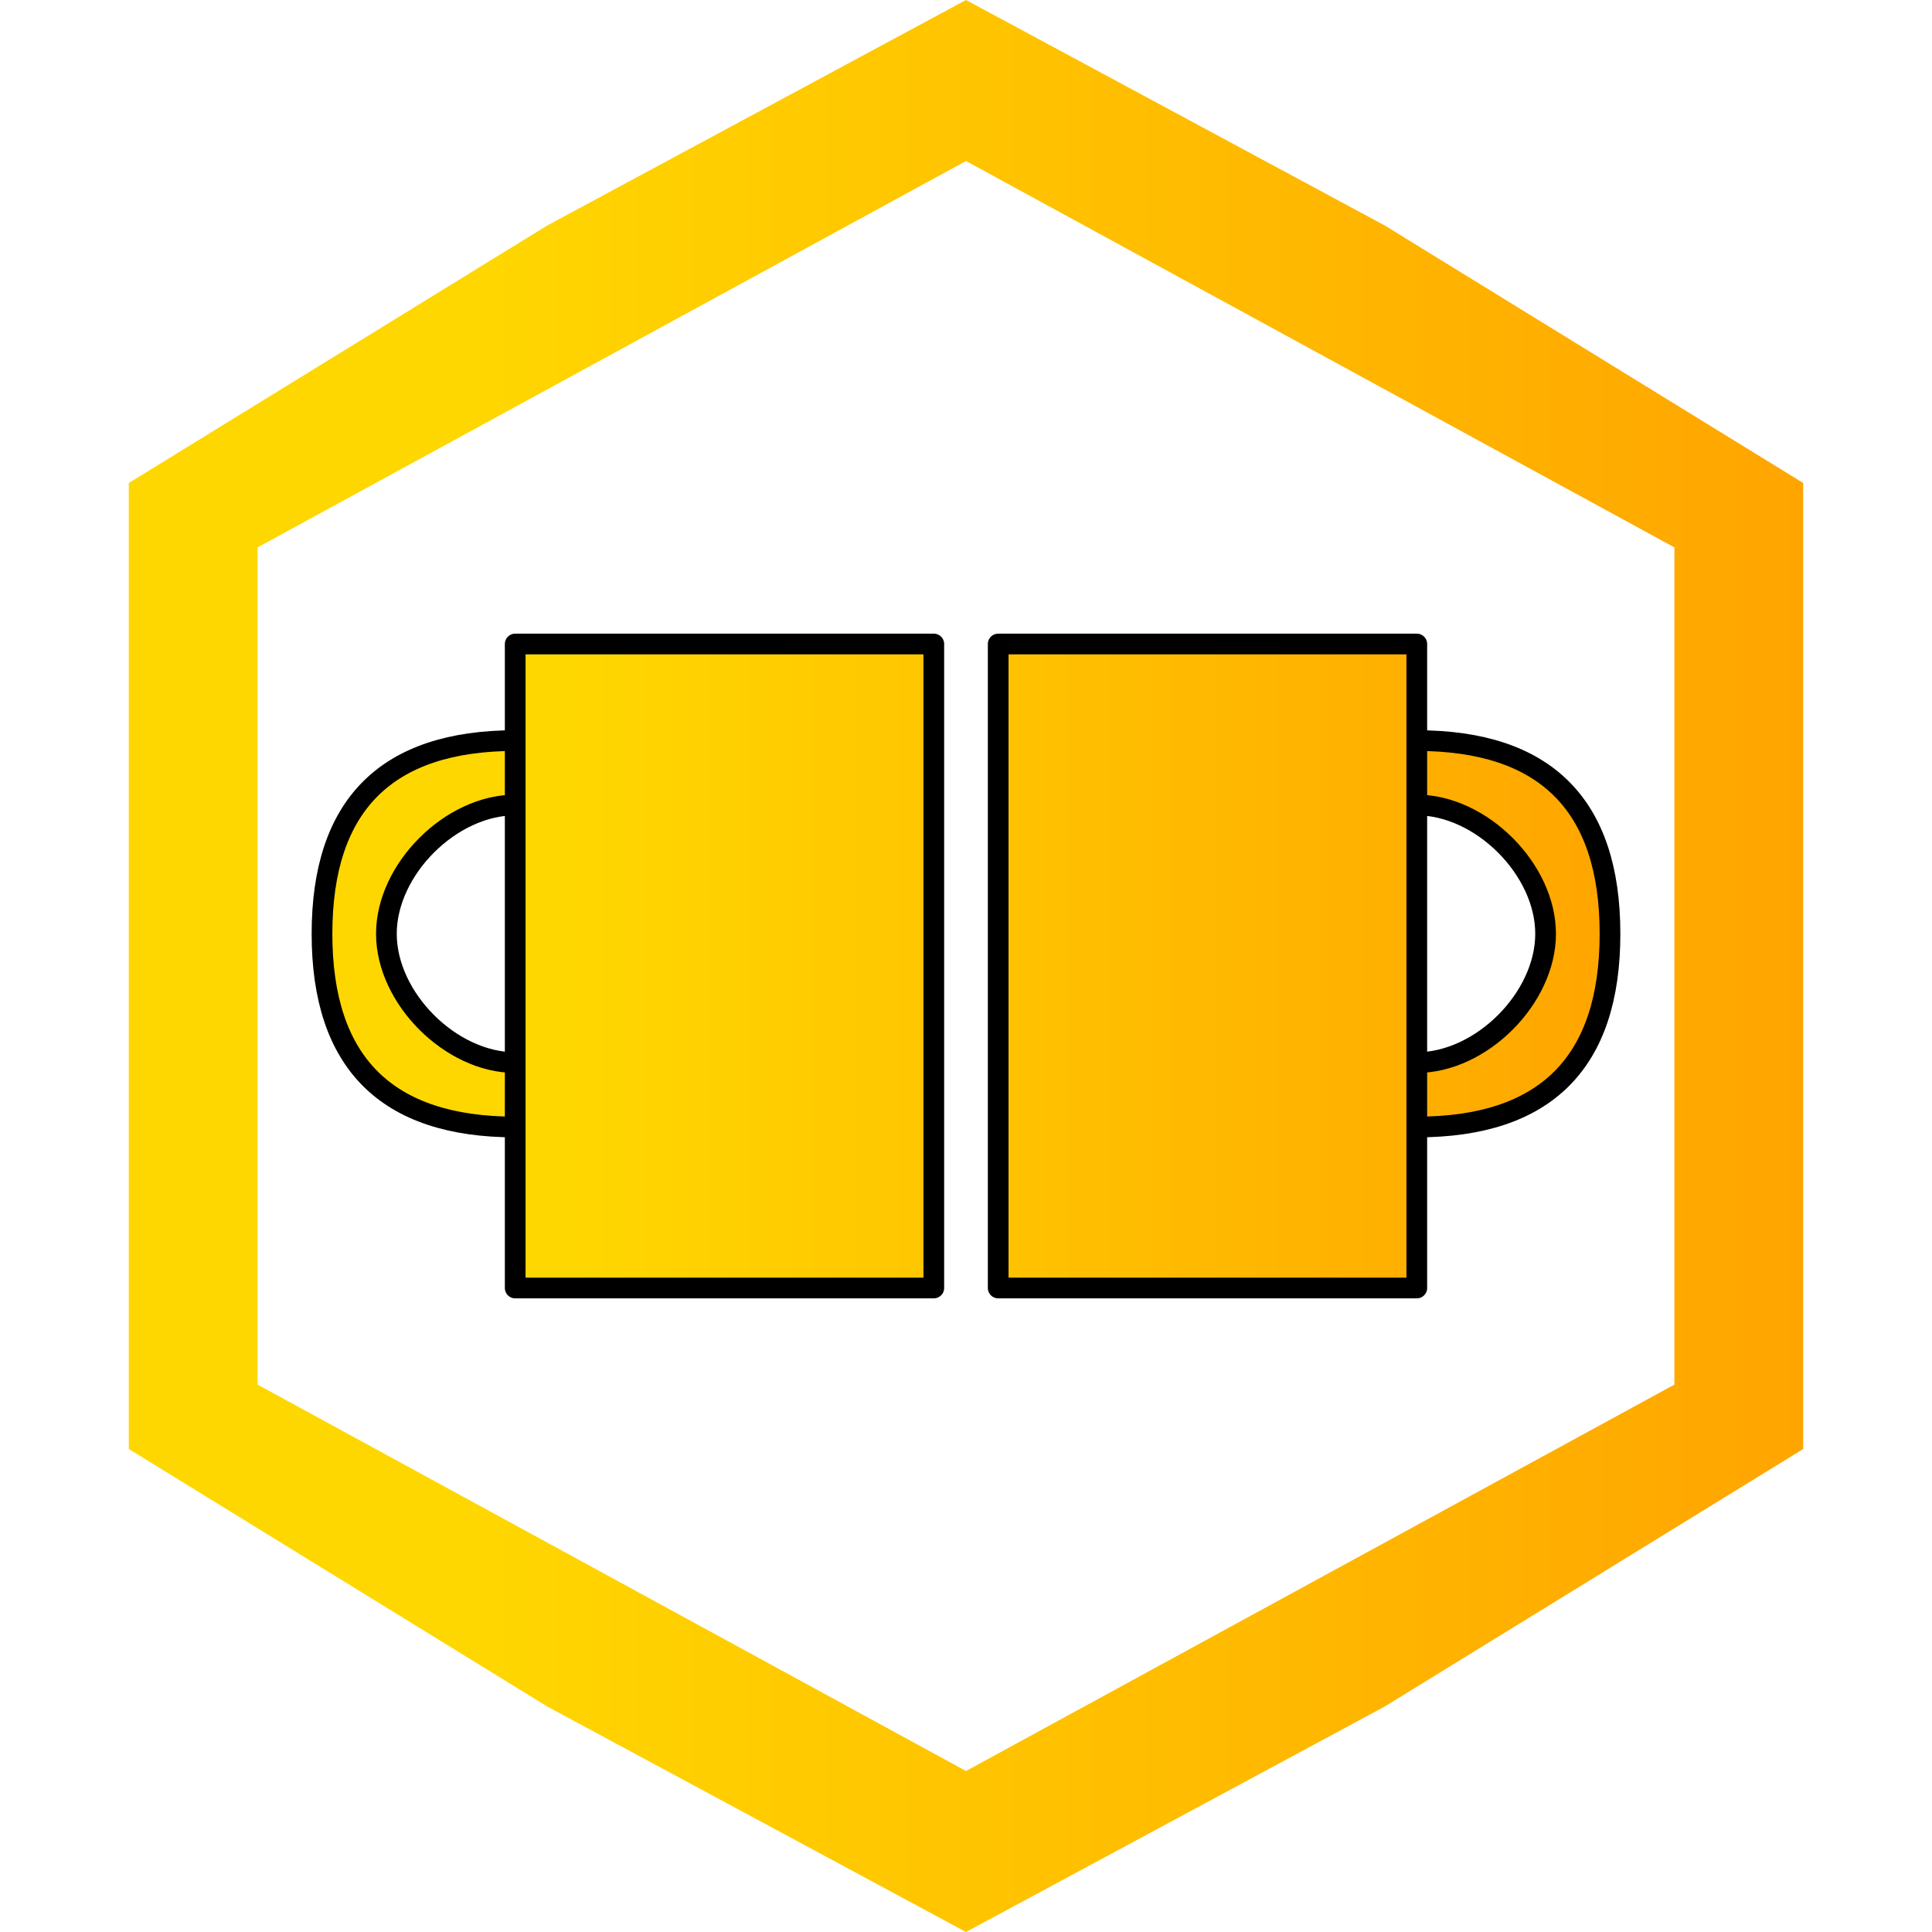
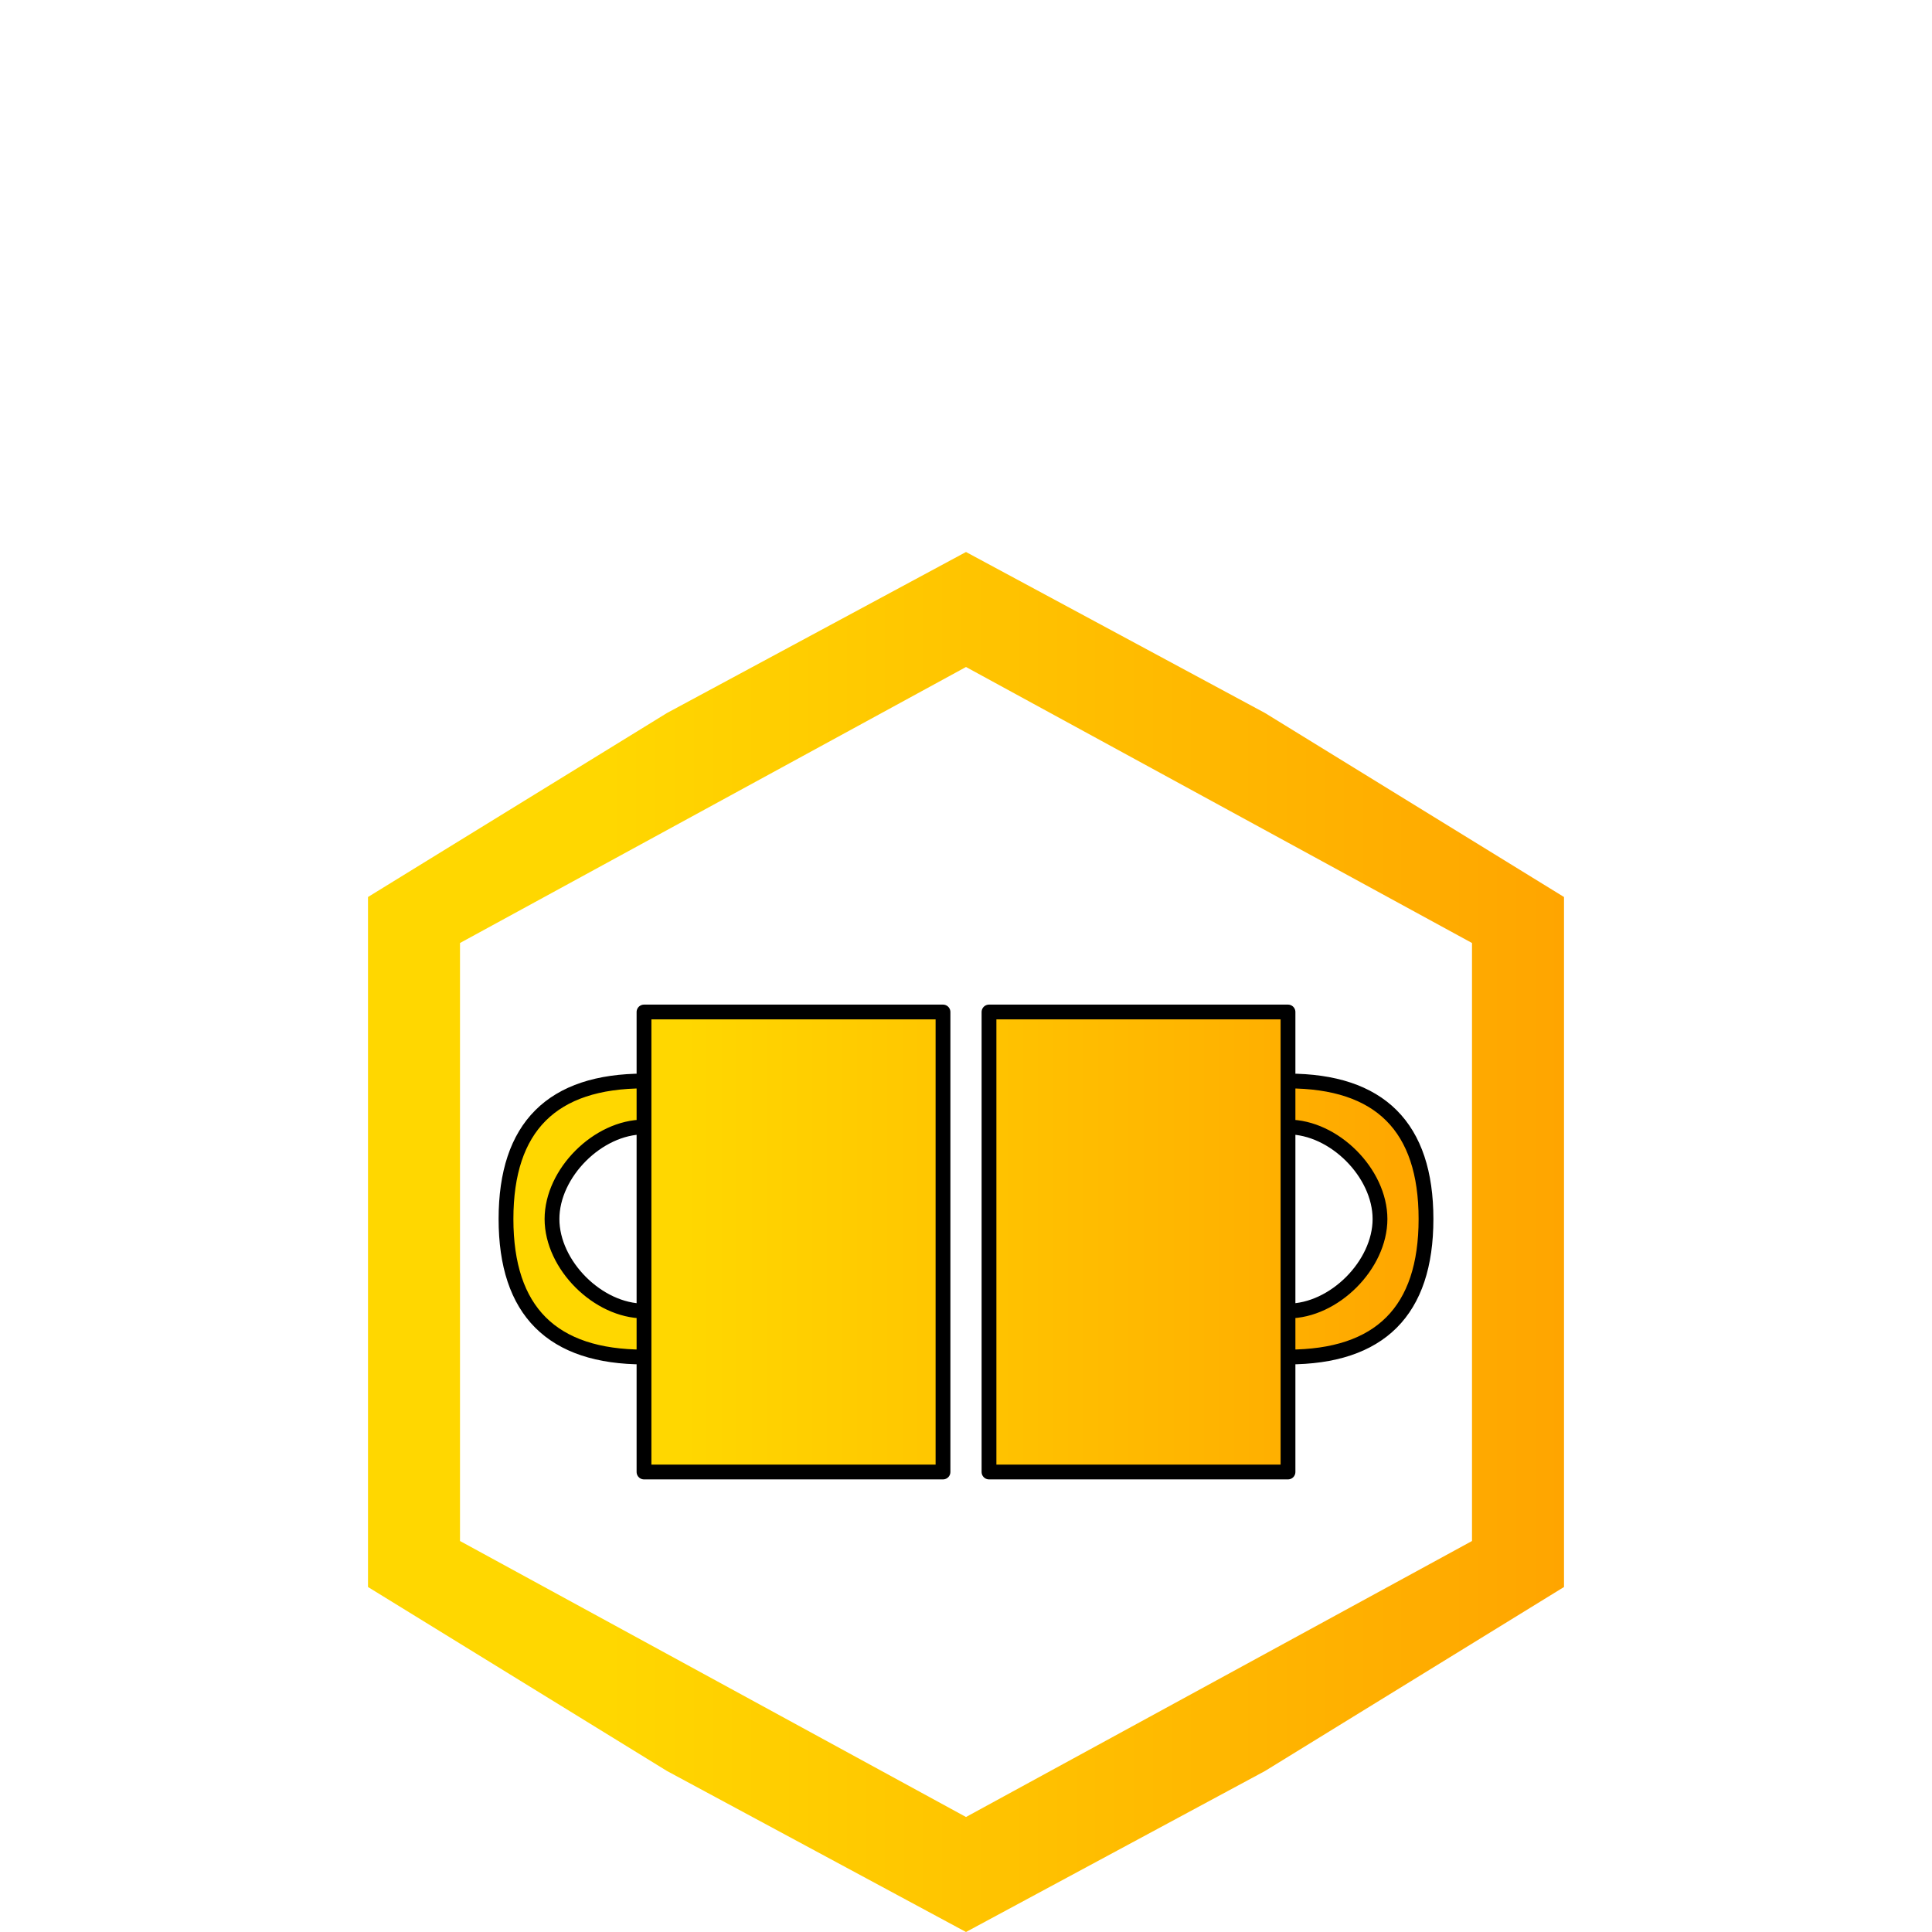
- <svg xmlns="http://www.w3.org/2000/svg" width="60px" height="60px" clip-rule="evenodd" fill-rule="evenodd" image-rendering="optimizeQuality" shape-rendering="geometricPrecision" text-rendering="geometricPrecision" version="1.1" viewBox="0 0 60 60" xml:space="preserve">
+ <svg xmlns="http://www.w3.org/2000/svg" width="60px" height="60px" clip-rule="evenodd" fill-rule="evenodd" image-rendering="optimizeQuality" shape-rendering="geometricPrecision" text-rendering="geometricPrecision" version="1.1" viewBox="-12 -24 84 84" xml:space="preserve">
  <defs>
    <linearGradient id="id0" x1="4.02" x2="56" y1="60" y2="60" gradientUnits="userSpaceOnUse">
      <stop stop-color="gold" offset="0" />
      <stop stop-color="gold" offset=".2" />
      <stop stop-color="orange" offset="1" />
    </linearGradient>
    <linearGradient id="id1" x1="9.54" x2="50.5" y1="40.5" y2="40.5" gradientUnits="userSpaceOnUse">
      <stop stop-color="gold" offset="0" />
      <stop stop-color="gold" offset=".2" />
      <stop stop-color="orange" offset="1" />
    </linearGradient>
  </defs>
  <path d="m30 0 13 7 13 8v15 15l-13 8-13 7-13-7-13-8v-15-15l13-8 13-7zm0 5 22 12v13 13l-22 12-22-12v-13-13l22-12z" fill="url(#id0)" />
  <path d="m16 20h13v20h-13v-20zm0 15c-4 0-6-2-6-6s2-6 6-6m0 2c-2 0-4 2-4 4s2 4 4 4v-8zm28-5h-13v20h13v-20zm0 15c4 0 6-2 6-6s-2-6-6-6m0 2c2 0 4 2 4 4s-2 4-4 4v-8z" fill="url(#id1)" stroke="#000" stroke-linejoin="round" stroke-width=".643" />
</svg>
